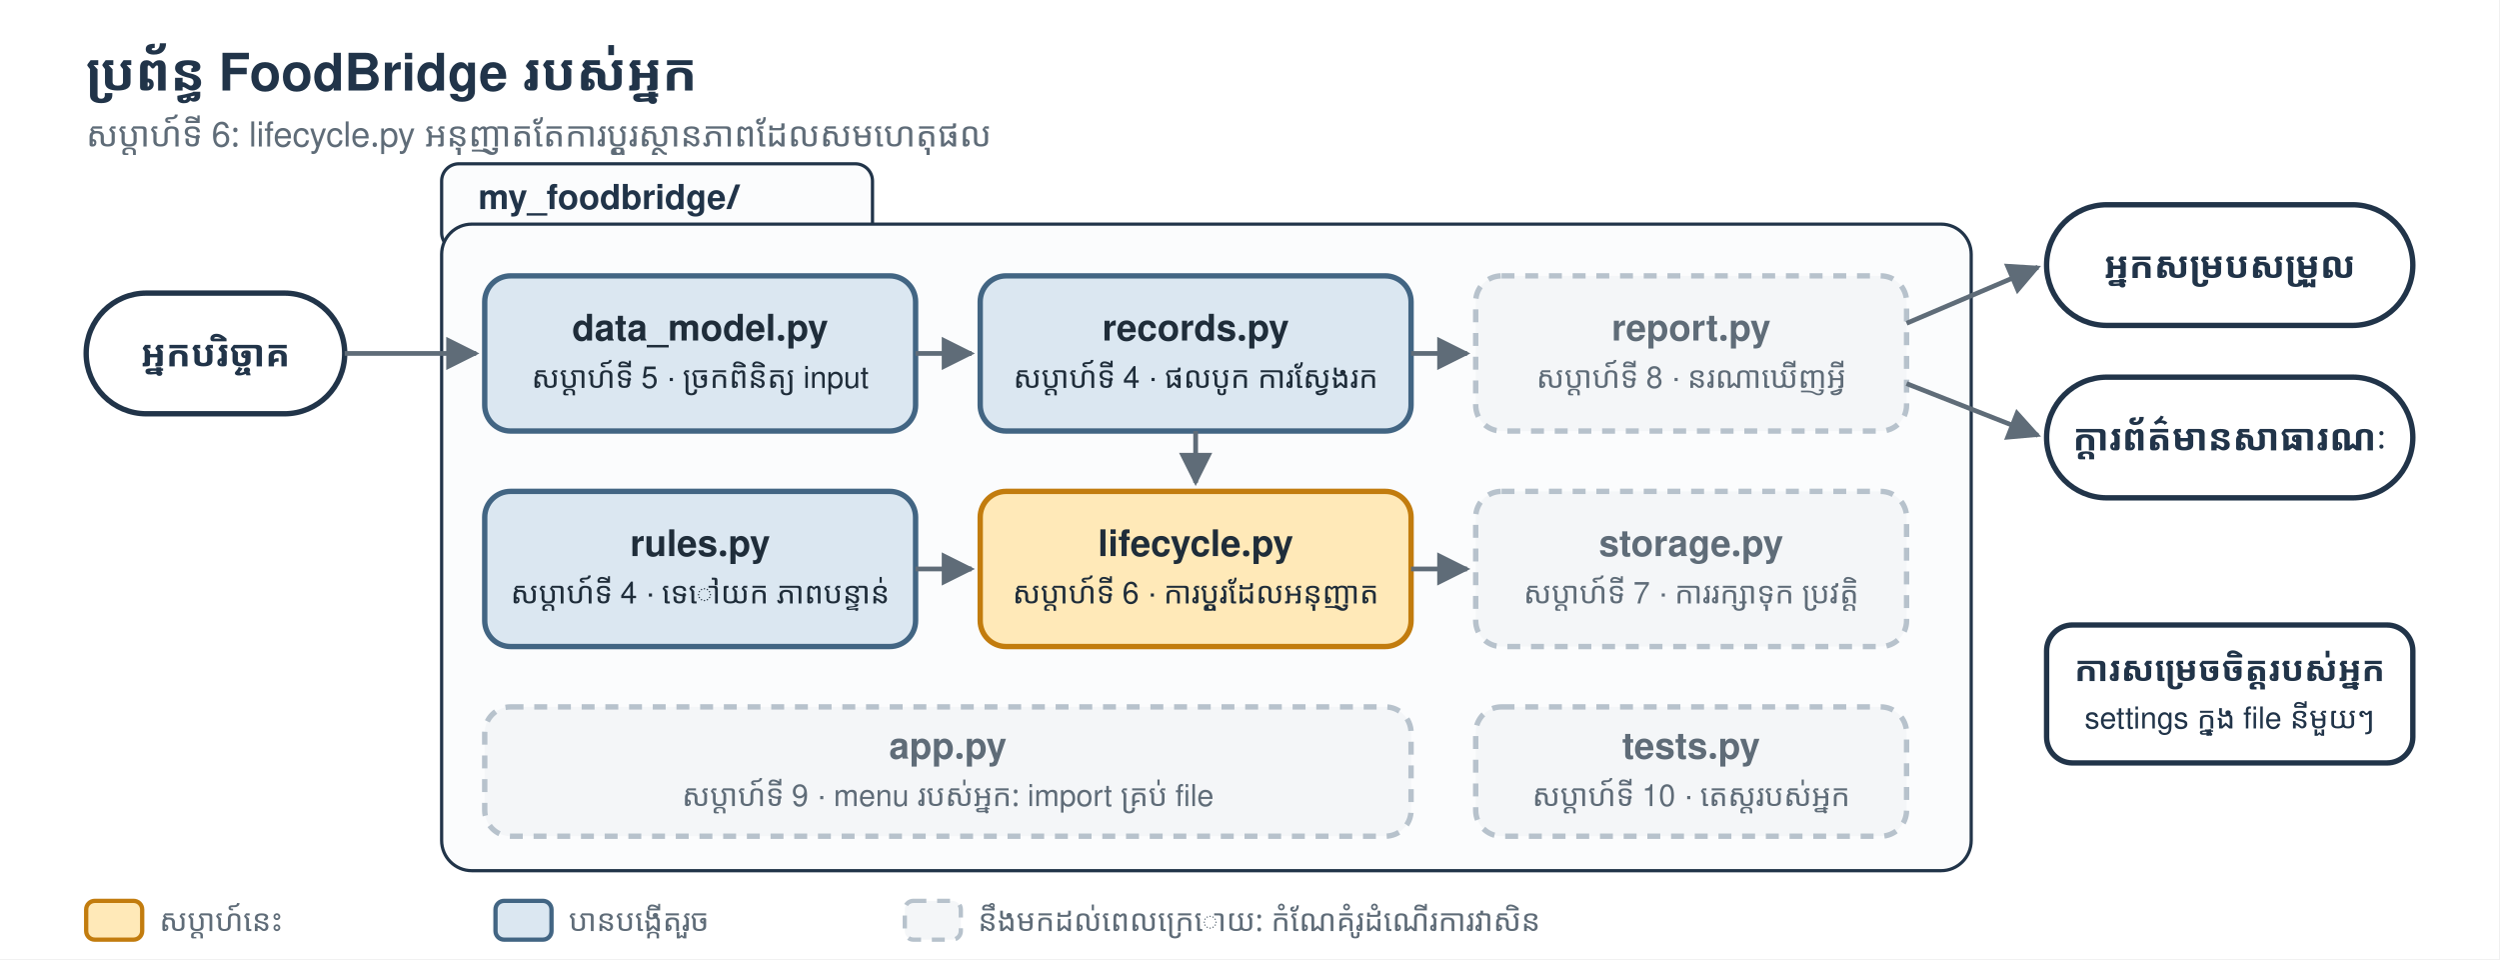
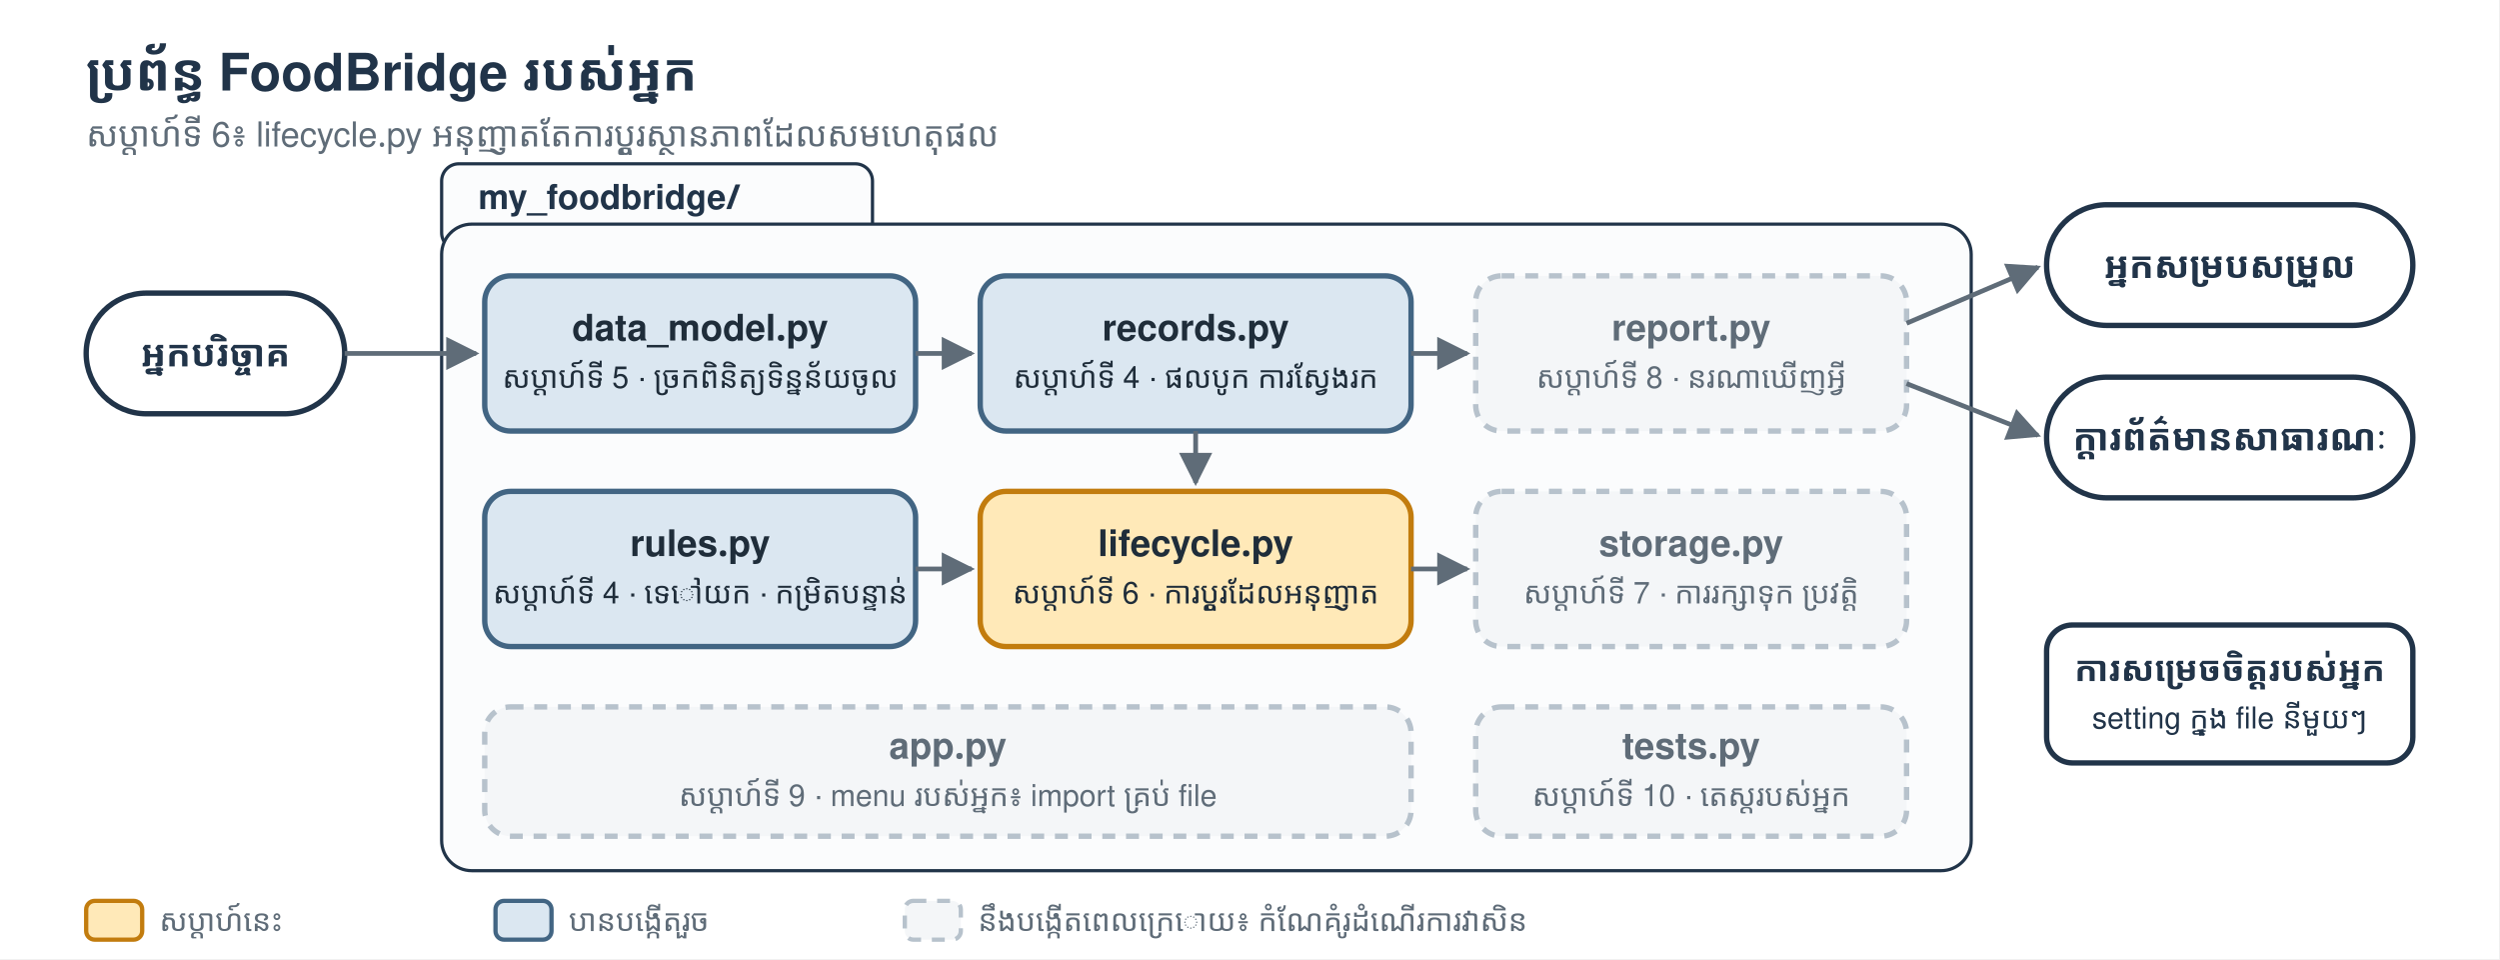
<svg xmlns="http://www.w3.org/2000/svg" width="1160" height="445" viewBox="0 0 1160 445" role="img" font-family="system-ui, -apple-system, 'Segoe UI', 'Noto Sans Khmer', 'Khmer Sangam MN', 'Khmer UI', 'Khmer OS Battambang', Helvetica, Arial, sans-serif">
  <rect width="1160" height="445" fill="#ffffff" />
  <defs>
    <marker id="arrow" viewBox="0 0 10 10" refX="9" refY="5" markerWidth="7" markerHeight="7" orient="auto-start-reverse">
      <path d="M0,0 L10,5 L0,10 z" fill="#5f6c78" />
    </marker>
  </defs>
  <text x="40" y="42" font-size="24" font-weight="700" fill="#213449" text-anchor="start">ប្រព័ន្ធ FoodBridge របស់អ្នក</text>
-   <text x="40" y="68" font-size="16" font-weight="400" fill="#5f6c78" text-anchor="start">សប្ដាហ៍ទី 6: lifecycle.py អនុញ្ញាតតែការប្ដូរស្ថានភាពដែលសមហេតុផល</text>
+   <text x="40" y="68" font-size="16" font-weight="400" fill="#5f6c78" text-anchor="start">សប្ដាហ៍ទី 6៖ lifecycle.py អនុញ្ញាតតែការប្ដូរស្ថានភាពដែលសមហេតុផល</text>
  <rect x="205" y="76" width="200" height="40" rx="8" fill="#fbfcfd" stroke="#213449" stroke-width="1.5" />
  <text x="222" y="97" font-size="16" font-weight="700" fill="#213449" text-anchor="start">my_foodbridge/</text>
  <rect x="205" y="104" width="710" height="300" rx="14" fill="#fbfcfd" stroke="#213449" stroke-width="1.5" />
  <rect x="225" y="128" width="200" height="72" rx="12" fill="#dbe7f1" stroke="#426583" stroke-width="2.5" />
  <text x="325.0" y="158.0" text-anchor="middle" font-size="17" font-weight="700" fill="#1f2d3a">data_model.py</text>
-   <text x="325.0" y="180.0" text-anchor="middle" font-size="14" fill="#1f2d3a">សប្ដាហ៍ទី 5 · ច្រកពិនិត្យ input</text>
+   <text x="325.0" y="180.0" text-anchor="middle" font-size="14" fill="#1f2d3a">សប្ដាហ៍ទី 5 · ច្រកពិនិត្យទិន្នន័យចូល</text>
  <rect x="455" y="128" width="200" height="72" rx="12" fill="#dbe7f1" stroke="#426583" stroke-width="2.5" />
  <text x="555.0" y="158.0" text-anchor="middle" font-size="17" font-weight="700" fill="#1f2d3a">records.py</text>
  <text x="555.0" y="180.0" text-anchor="middle" font-size="14" fill="#1f2d3a">សប្ដាហ៍ទី 4 · ផលបូក ការស្វែងរក</text>
  <rect x="685" y="128" width="200" height="72" rx="12" fill="#f4f6f8" stroke="#b7c2cc" stroke-width="2.5" stroke-dasharray="6 5" />
  <text x="785.0" y="158.0" text-anchor="middle" font-size="17" font-weight="700" fill="#5f6c78">report.py</text>
  <text x="785.0" y="180.0" text-anchor="middle" font-size="14" fill="#5f6c78">សប្ដាហ៍ទី 8 · នរណាឃើញអ្វី</text>
  <rect x="225" y="228" width="200" height="72" rx="12" fill="#dbe7f1" stroke="#426583" stroke-width="2.5" />
  <text x="325.0" y="258.0" text-anchor="middle" font-size="17" font-weight="700" fill="#1f2d3a">rules.py</text>
-   <text x="325.0" y="280.0" text-anchor="middle" font-size="14" fill="#1f2d3a">សប្ដាហ៍ទី 4 · ទៅយក ភាពបន្ទាន់</text>
+   <text x="325.0" y="280.0" text-anchor="middle" font-size="14" fill="#1f2d3a">សប្ដាហ៍ទី 4 · ទៅយក · កម្រិតបន្ទាន់</text>
  <rect x="455" y="228" width="200" height="72" rx="12" fill="#ffe9b8" stroke="#c27c0e" stroke-width="2.5" />
  <text x="555.0" y="258.0" text-anchor="middle" font-size="17" font-weight="700" fill="#1f2d3a">lifecycle.py</text>
  <text x="555.0" y="280.0" text-anchor="middle" font-size="14" fill="#1f2d3a">សប្ដាហ៍ទី 6 · ការប្ដូរដែលអនុញ្ញាត</text>
  <rect x="685" y="228" width="200" height="72" rx="12" fill="#f4f6f8" stroke="#b7c2cc" stroke-width="2.5" stroke-dasharray="6 5" />
  <text x="785.0" y="258.0" text-anchor="middle" font-size="17" font-weight="700" fill="#5f6c78">storage.py</text>
  <text x="785.0" y="280.0" text-anchor="middle" font-size="14" fill="#5f6c78">សប្ដាហ៍ទី 7 · ការរក្សាទុក ប្រវត្តិ</text>
  <rect x="225" y="328" width="430" height="60" rx="12" fill="#f4f6f8" stroke="#b7c2cc" stroke-width="2.5" stroke-dasharray="6 5" />
  <text x="440.0" y="352.0" text-anchor="middle" font-size="17" font-weight="700" fill="#5f6c78">app.py</text>
-   <text x="440.0" y="374.0" text-anchor="middle" font-size="14" fill="#5f6c78">សប្ដាហ៍ទី 9 · menu របស់អ្នក: import គ្រប់ file</text>
+   <text x="440.0" y="374.0" text-anchor="middle" font-size="14" fill="#5f6c78">សប្ដាហ៍ទី 9 · menu របស់អ្នក៖ import គ្រប់ file</text>
  <rect x="685" y="328" width="200" height="60" rx="12" fill="#f4f6f8" stroke="#b7c2cc" stroke-width="2.5" stroke-dasharray="6 5" />
  <text x="785.0" y="352.0" text-anchor="middle" font-size="17" font-weight="700" fill="#5f6c78">tests.py</text>
  <text x="785.0" y="374.0" text-anchor="middle" font-size="14" fill="#5f6c78">សប្ដាហ៍ទី 10 · តេស្តរបស់អ្នក</text>
  <rect x="40" y="136" width="120" height="56" rx="28" fill="#ffffff" stroke="#213449" stroke-width="2.5" />
  <text x="100.0" y="170.0" text-anchor="middle" font-size="17" font-weight="700" fill="#213449">អ្នកបរិច្ចាគ</text>
  <rect x="950" y="95" width="170" height="56" rx="28" fill="#ffffff" stroke="#213449" stroke-width="2.5" />
  <text x="1035.0" y="129.0" text-anchor="middle" font-size="17" font-weight="700" fill="#213449">អ្នកសម្របសម្រួល</text>
  <rect x="950" y="175" width="170" height="56" rx="28" fill="#ffffff" stroke="#213449" stroke-width="2.5" />
  <text x="1035.0" y="209.0" text-anchor="middle" font-size="17" font-weight="700" fill="#213449">ក្ដារព័ត៌មានសាធារណៈ</text>
  <line x1="160" y1="164" x2="221" y2="164" stroke="#5f6c78" stroke-width="2.2" marker-end="url(#arrow)" />
  <line x1="425" y1="164" x2="451" y2="164" stroke="#5f6c78" stroke-width="2.2" marker-end="url(#arrow)" />
  <line x1="655" y1="164" x2="681" y2="164" stroke="#5f6c78" stroke-width="2.2" marker-end="url(#arrow)" />
  <line x1="885" y1="150" x2="946" y2="124" stroke="#5f6c78" stroke-width="2.2" marker-end="url(#arrow)" />
  <line x1="885" y1="178" x2="946" y2="202" stroke="#5f6c78" stroke-width="2.2" marker-end="url(#arrow)" />
  <line x1="555" y1="200" x2="555" y2="224" stroke="#5f6c78" stroke-width="2.2" marker-end="url(#arrow)" />
  <line x1="425" y1="264" x2="451" y2="264" stroke="#5f6c78" stroke-width="2.2" marker-end="url(#arrow)" />
  <line x1="655" y1="264" x2="681" y2="264" stroke="#5f6c78" stroke-width="2.2" marker-end="url(#arrow)" />
  <rect x="950" y="290" width="170" height="64" rx="12" fill="#ffffff" stroke="#213449" stroke-width="2.5" />
  <text x="1035.0" y="316.0" text-anchor="middle" font-size="16" font-weight="700" fill="#213449">ការសម្រេចចិត្តរបស់អ្នក</text>
-   <text x="1035.0" y="338.0" text-anchor="middle" font-size="14" fill="#213449">settings ក្នុង file នីមួយៗ</text>
+   <text x="1035.0" y="338.0" text-anchor="middle" font-size="14" fill="#213449">setting ក្នុង file នីមួយៗ</text>
  <rect x="40" y="418" width="26" height="18" rx="4" fill="#ffe9b8" stroke="#c27c0e" stroke-width="2" />
  <text x="74" y="432" font-size="14" font-weight="400" fill="#5f6c78" text-anchor="start">សប្ដាហ៍នេះ</text>
  <rect x="230" y="418" width="26" height="18" rx="4" fill="#dbe7f1" stroke="#426583" stroke-width="2" />
  <text x="264" y="432" font-size="14" font-weight="400" fill="#5f6c78" text-anchor="start">បានបង្កើតរួច</text>
  <rect x="420" y="418" width="26" height="18" rx="4" fill="#f4f6f8" stroke="#b7c2cc" stroke-width="2" stroke-dasharray="6 5" />
-   <text x="454" y="432" font-size="14" font-weight="400" fill="#5f6c78" text-anchor="start">នឹងមកដល់ពេលក្រោយ: កំណែគំរូដំណើរការវាសិន</text>
+   <text x="454" y="432" font-size="14" font-weight="400" fill="#5f6c78" text-anchor="start">នឹងបង្កើតពេលក្រោយ៖ កំណែគំរូដំណើរការវាសិន</text>
</svg>
